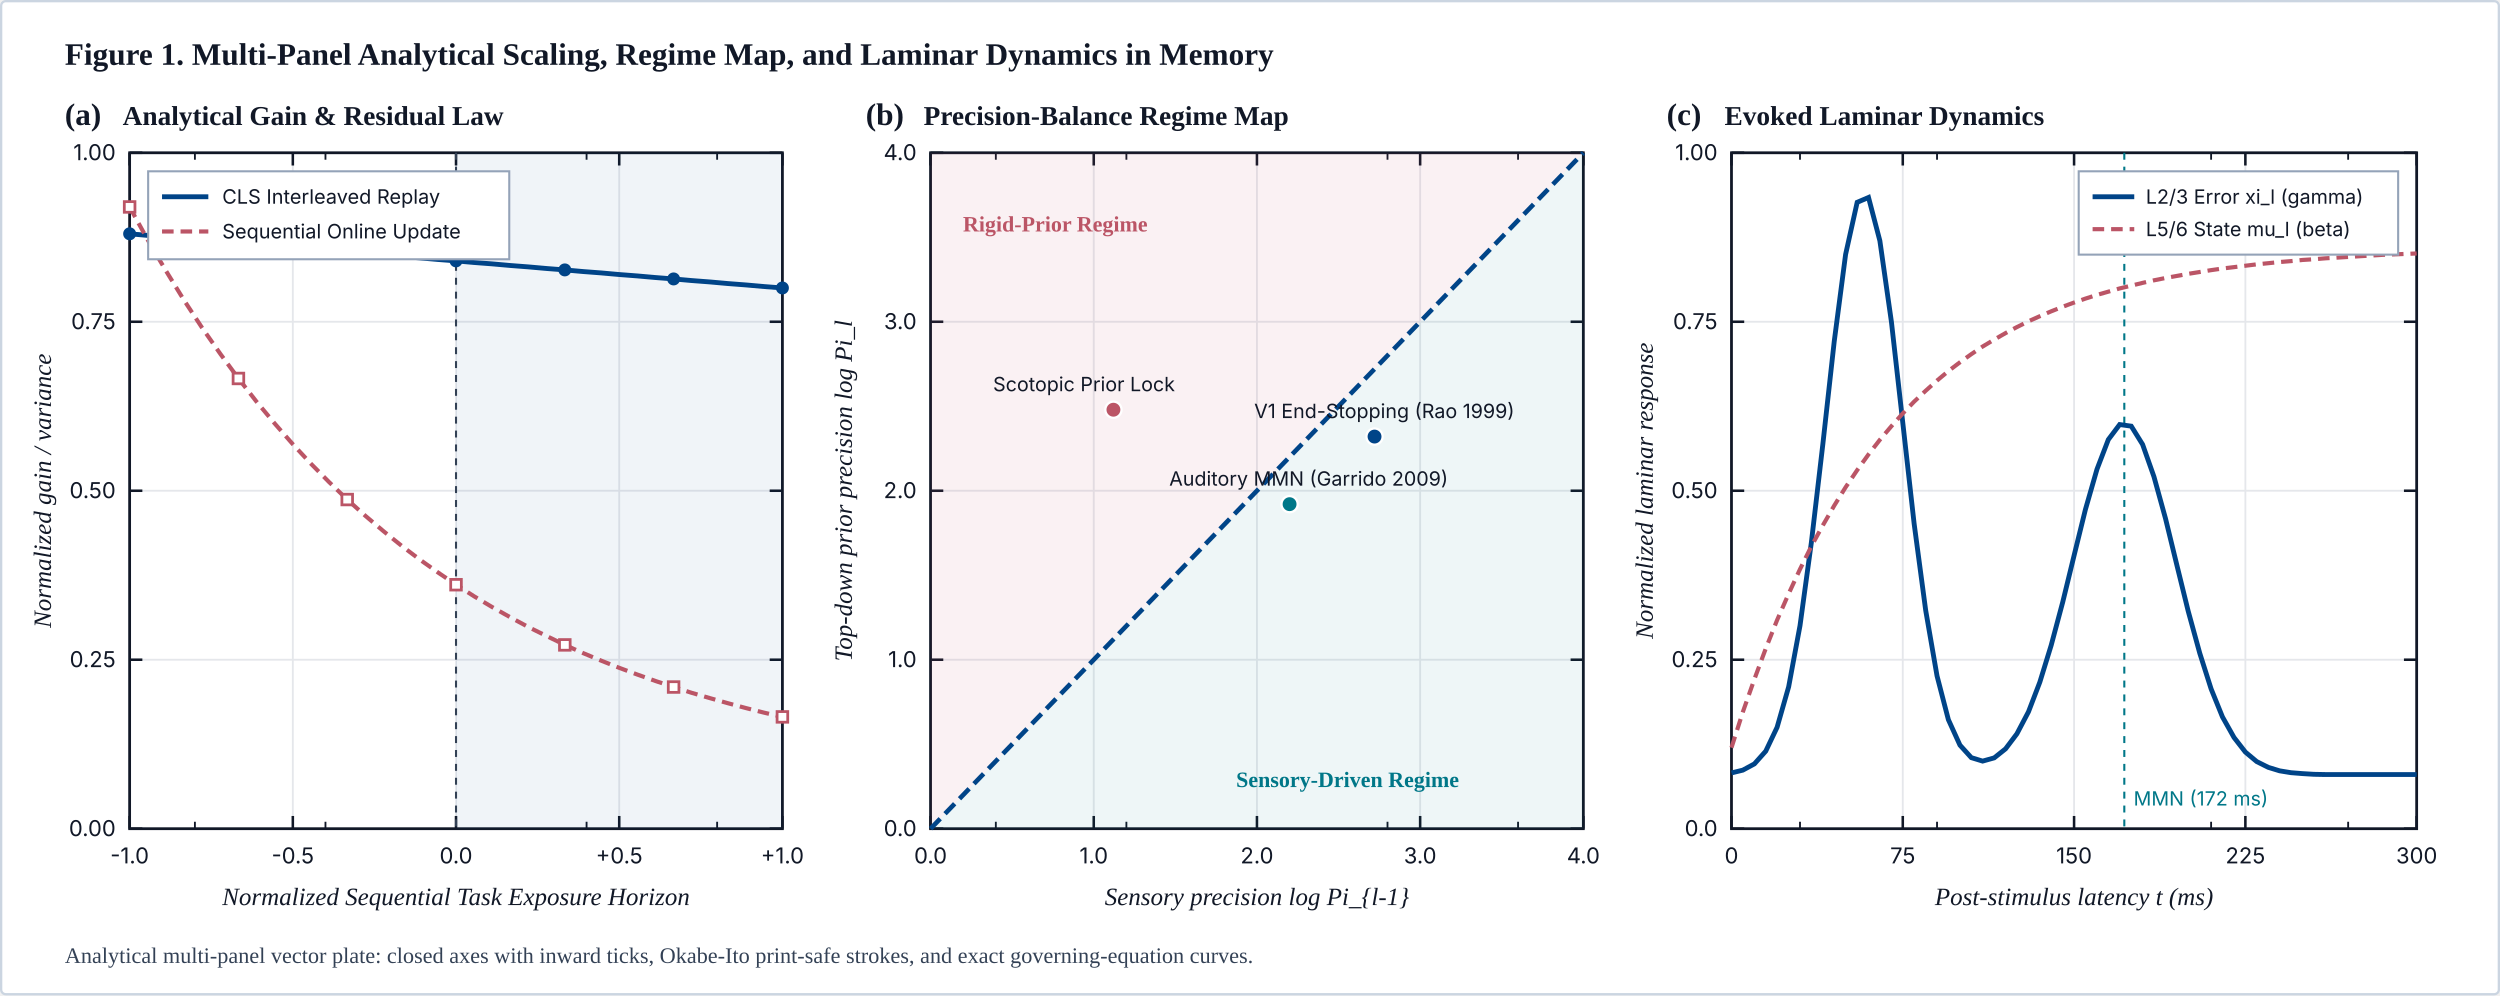
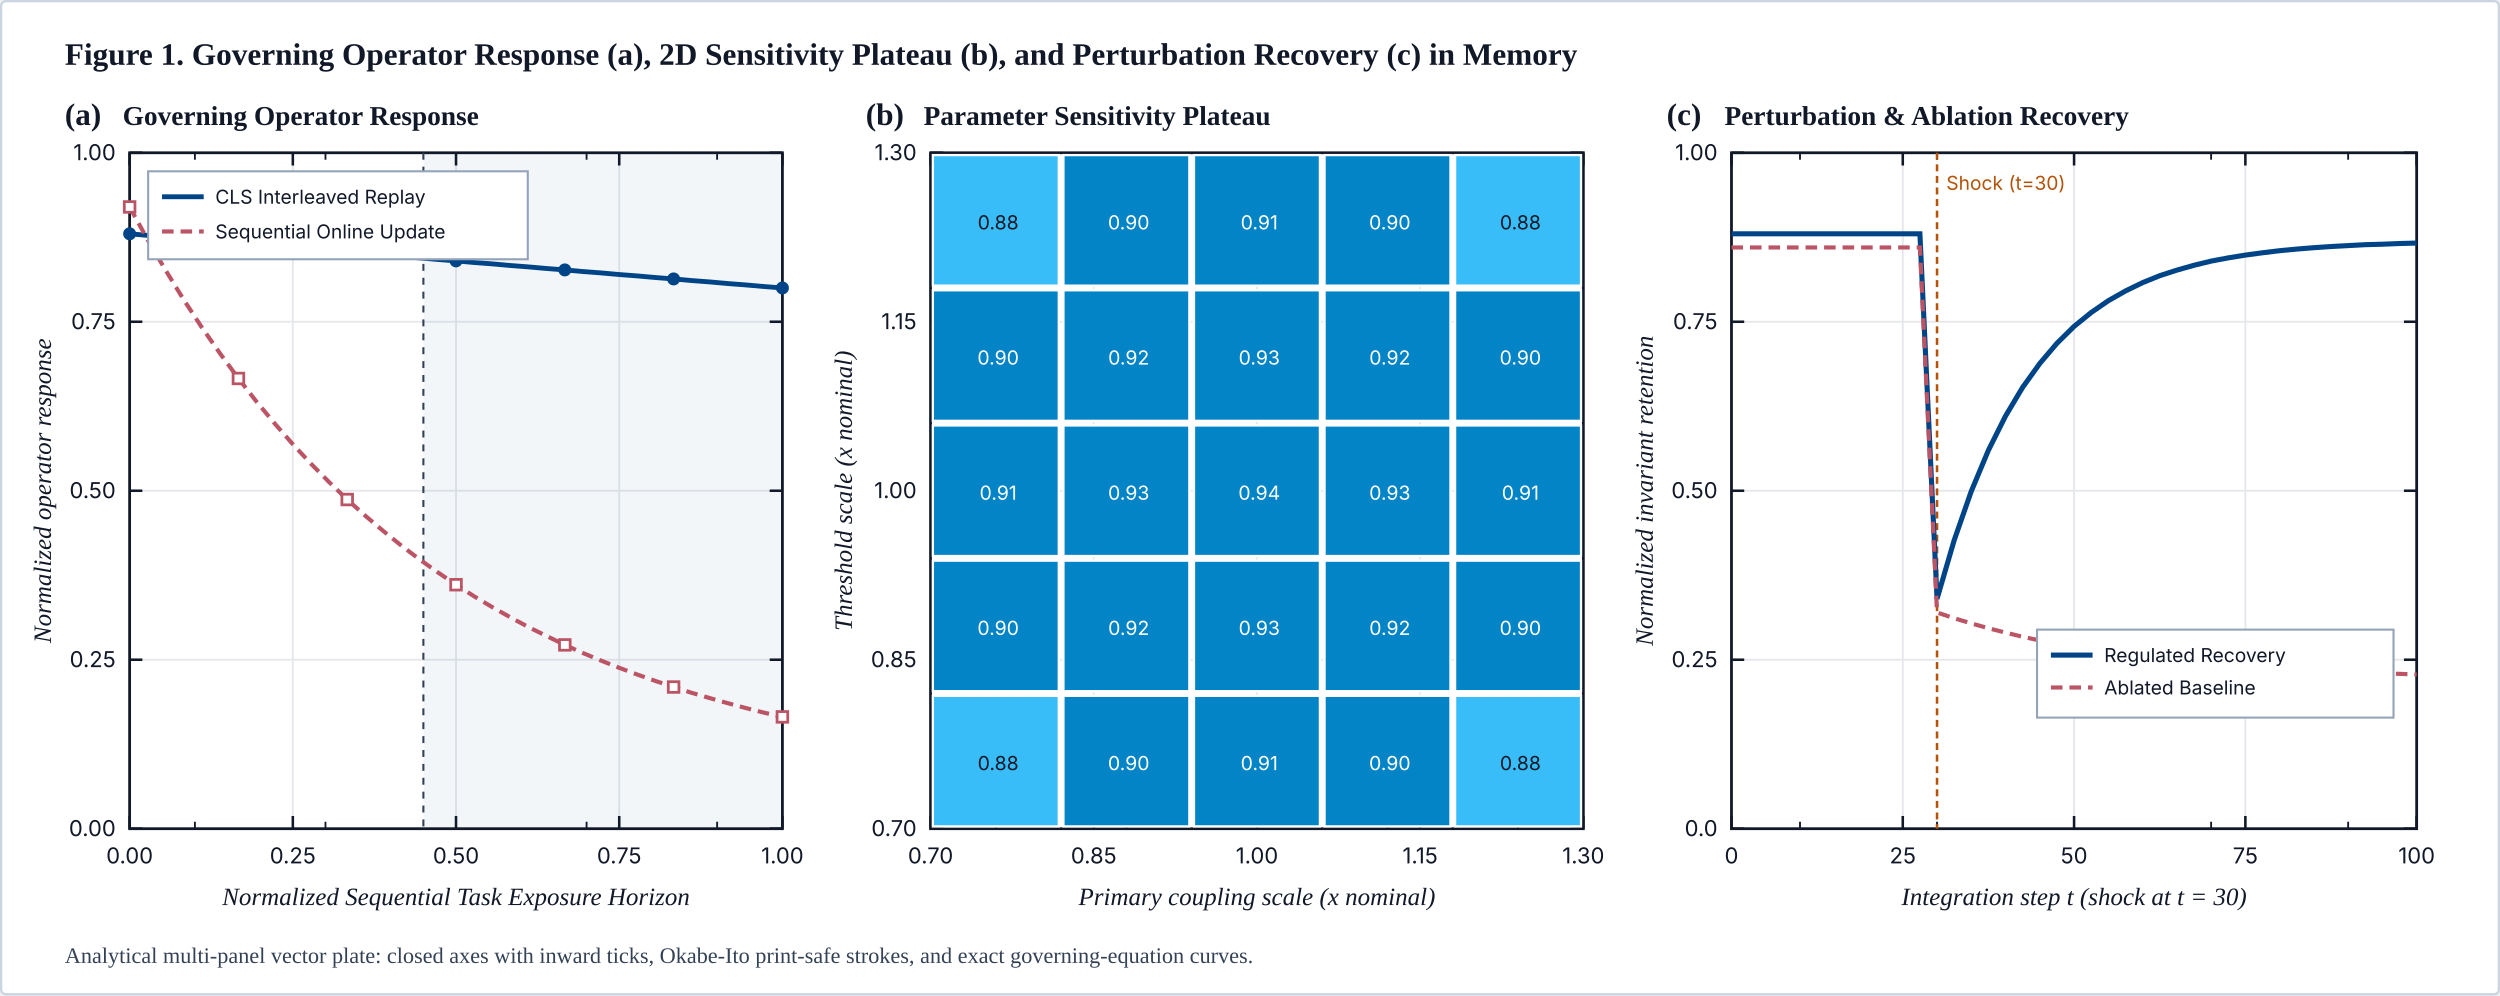
<svg xmlns="http://www.w3.org/2000/svg" viewBox="0 0 1080 430" width="1080" height="430" role="img" data-figure-style="journal-multipanel">
  <rect x="0.5" y="0.5" width="1079" height="429" rx="2" fill="#ffffff" stroke="#cbd5e1" stroke-width="1" />
-   <text x="28" y="28" fill="#111827" font-family="Georgia, 'Times New Roman', serif" font-size="13.5" font-weight="700">Figure 1. Multi-Panel Analytical Scaling, Regime Map, and Laminar Dynamics in Memory</text>
+   <text x="28" y="28" fill="#111827" font-family="Georgia, 'Times New Roman', serif" font-size="13.5" font-weight="700">Figure 1. Governing Operator Response (a), 2D Sensitivity Plateau (b), and Perturbation Recovery (c) in Memory</text>
  <text x="28.0" y="54.0" fill="#111827" font-family="Georgia, 'Times New Roman', serif" font-size="13.5" font-weight="700">(a)</text>
-   <text x="53.0" y="54.0" fill="#111827" font-family="Georgia, 'Times New Roman', serif" font-size="11.8" font-weight="600">Analytical Gain &amp; Residual Law</text>
+   <text x="53.0" y="54.0" fill="#111827" font-family="Georgia, 'Times New Roman', serif" font-size="11.8" font-weight="600">Governing Operator Response</text>
  <line x1="56.0" y1="358.0" x2="338.0" y2="358.0" stroke="#e5e7eb" stroke-width="0.8" />
  <line x1="56.0" y1="285.0" x2="338.0" y2="285.0" stroke="#e5e7eb" stroke-width="0.8" />
  <line x1="56.0" y1="212.0" x2="338.0" y2="212.0" stroke="#e5e7eb" stroke-width="0.8" />
  <line x1="56.0" y1="139.0" x2="338.0" y2="139.0" stroke="#e5e7eb" stroke-width="0.8" />
  <line x1="56.0" y1="66.0" x2="338.0" y2="66.0" stroke="#e5e7eb" stroke-width="0.8" />
  <line x1="56.0" y1="66.0" x2="56.0" y2="358.0" stroke="#e5e7eb" stroke-width="0.8" />
  <line x1="126.5" y1="66.0" x2="126.5" y2="358.0" stroke="#e5e7eb" stroke-width="0.8" />
  <line x1="197.0" y1="66.0" x2="197.0" y2="358.0" stroke="#e5e7eb" stroke-width="0.8" />
  <line x1="267.5" y1="66.0" x2="267.5" y2="358.0" stroke="#e5e7eb" stroke-width="0.8" />
  <line x1="338.0" y1="66.0" x2="338.0" y2="358.0" stroke="#e5e7eb" stroke-width="0.8" />
  <rect x="56.0" y="66.0" width="282.0" height="292.0" fill="none" stroke="#111827" stroke-width="1.2" />
  <line x1="56.0" y1="358.0" x2="56.0" y2="352.5" stroke="#111827" stroke-width="1.1" />
  <line x1="56.0" y1="66.0" x2="56.0" y2="71.5" stroke="#111827" stroke-width="1.1" />
-   <text x="56.0" y="373.0" text-anchor="middle" fill="#111827" font-family="Inter, 'Helvetica Neue', Arial, sans-serif" font-size="9.5">-1.0</text>
+   <text x="56.0" y="373.0" text-anchor="middle" fill="#111827" font-family="Inter, 'Helvetica Neue', Arial, sans-serif" font-size="9.5">0.00</text>
  <line x1="126.5" y1="358.0" x2="126.5" y2="352.5" stroke="#111827" stroke-width="1.1" />
  <line x1="126.5" y1="66.0" x2="126.5" y2="71.5" stroke="#111827" stroke-width="1.1" />
-   <text x="126.5" y="373.0" text-anchor="middle" fill="#111827" font-family="Inter, 'Helvetica Neue', Arial, sans-serif" font-size="9.5">-0.5</text>
+   <text x="126.5" y="373.0" text-anchor="middle" fill="#111827" font-family="Inter, 'Helvetica Neue', Arial, sans-serif" font-size="9.5">0.25</text>
  <line x1="197.0" y1="358.0" x2="197.0" y2="352.5" stroke="#111827" stroke-width="1.1" />
  <line x1="197.0" y1="66.0" x2="197.0" y2="71.5" stroke="#111827" stroke-width="1.1" />
-   <text x="197.0" y="373.0" text-anchor="middle" fill="#111827" font-family="Inter, 'Helvetica Neue', Arial, sans-serif" font-size="9.5">0.0</text>
+   <text x="197.0" y="373.0" text-anchor="middle" fill="#111827" font-family="Inter, 'Helvetica Neue', Arial, sans-serif" font-size="9.5">0.50</text>
  <line x1="267.5" y1="358.0" x2="267.5" y2="352.5" stroke="#111827" stroke-width="1.1" />
  <line x1="267.5" y1="66.0" x2="267.5" y2="71.5" stroke="#111827" stroke-width="1.1" />
-   <text x="267.5" y="373.0" text-anchor="middle" fill="#111827" font-family="Inter, 'Helvetica Neue', Arial, sans-serif" font-size="9.5">+0.5</text>
+   <text x="267.5" y="373.0" text-anchor="middle" fill="#111827" font-family="Inter, 'Helvetica Neue', Arial, sans-serif" font-size="9.5">0.75</text>
  <line x1="338.0" y1="358.0" x2="338.0" y2="352.5" stroke="#111827" stroke-width="1.1" />
  <line x1="338.0" y1="66.0" x2="338.0" y2="71.5" stroke="#111827" stroke-width="1.1" />
-   <text x="338.0" y="373.0" text-anchor="middle" fill="#111827" font-family="Inter, 'Helvetica Neue', Arial, sans-serif" font-size="9.5">+1.0</text>
+   <text x="338.0" y="373.0" text-anchor="middle" fill="#111827" font-family="Inter, 'Helvetica Neue', Arial, sans-serif" font-size="9.5">1.00</text>
  <line x1="84.2" y1="358.0" x2="84.2" y2="355.0" stroke="#111827" stroke-width="0.8" />
  <line x1="84.2" y1="66.0" x2="84.2" y2="69.0" stroke="#111827" stroke-width="0.8" />
  <line x1="140.6" y1="358.0" x2="140.6" y2="355.0" stroke="#111827" stroke-width="0.8" />
  <line x1="140.6" y1="66.0" x2="140.6" y2="69.0" stroke="#111827" stroke-width="0.8" />
  <line x1="197.0" y1="358.0" x2="197.0" y2="355.0" stroke="#111827" stroke-width="0.8" />
  <line x1="197.0" y1="66.0" x2="197.0" y2="69.0" stroke="#111827" stroke-width="0.8" />
  <line x1="253.4" y1="358.0" x2="253.4" y2="355.0" stroke="#111827" stroke-width="0.8" />
  <line x1="253.4" y1="66.0" x2="253.4" y2="69.0" stroke="#111827" stroke-width="0.8" />
  <line x1="309.8" y1="358.0" x2="309.8" y2="355.0" stroke="#111827" stroke-width="0.8" />
  <line x1="309.8" y1="66.0" x2="309.8" y2="69.0" stroke="#111827" stroke-width="0.8" />
  <line x1="56.0" y1="358.0" x2="61.5" y2="358.0" stroke="#111827" stroke-width="1.1" />
  <line x1="338.0" y1="358.0" x2="332.5" y2="358.0" stroke="#111827" stroke-width="1.1" />
  <text x="50.0" y="361.2" text-anchor="end" fill="#111827" font-family="Inter, 'Helvetica Neue', Arial, sans-serif" font-size="9.5">0.00</text>
  <line x1="56.0" y1="285.0" x2="61.5" y2="285.0" stroke="#111827" stroke-width="1.1" />
  <line x1="338.0" y1="285.0" x2="332.5" y2="285.0" stroke="#111827" stroke-width="1.1" />
  <text x="50.0" y="288.2" text-anchor="end" fill="#111827" font-family="Inter, 'Helvetica Neue', Arial, sans-serif" font-size="9.5">0.25</text>
  <line x1="56.0" y1="212.0" x2="61.5" y2="212.0" stroke="#111827" stroke-width="1.1" />
  <line x1="338.0" y1="212.0" x2="332.5" y2="212.0" stroke="#111827" stroke-width="1.1" />
  <text x="50.0" y="215.2" text-anchor="end" fill="#111827" font-family="Inter, 'Helvetica Neue', Arial, sans-serif" font-size="9.5">0.50</text>
  <line x1="56.0" y1="139.0" x2="61.5" y2="139.0" stroke="#111827" stroke-width="1.1" />
  <line x1="338.0" y1="139.0" x2="332.5" y2="139.0" stroke="#111827" stroke-width="1.1" />
  <text x="50.0" y="142.2" text-anchor="end" fill="#111827" font-family="Inter, 'Helvetica Neue', Arial, sans-serif" font-size="9.5">0.75</text>
  <line x1="56.0" y1="66.0" x2="61.5" y2="66.0" stroke="#111827" stroke-width="1.1" />
  <line x1="338.0" y1="66.0" x2="332.5" y2="66.0" stroke="#111827" stroke-width="1.1" />
  <text x="50.0" y="69.2" text-anchor="end" fill="#111827" font-family="Inter, 'Helvetica Neue', Arial, sans-serif" font-size="9.5">1.00</text>
  <text x="197.0" y="391.0" text-anchor="middle" fill="#111827" font-family="Georgia, 'Times New Roman', serif" font-size="10.8" font-style="italic">Normalized Sequential Task Exposure Horizon</text>
-   <text x="22.0" y="212.0" text-anchor="middle" transform="rotate(-90 22.0 212.0)" fill="#111827" font-family="Georgia, 'Times New Roman', serif" font-size="10.8" font-style="italic">Normalized gain / variance</text>
-   <rect x="197.0" y="66.0" width="141.0" height="292.0" fill="#004488" fill-opacity="0.06" />
-   <line x1="197.0" y1="66.0" x2="197.0" y2="358.0" stroke="#334155" stroke-width="0.9" stroke-dasharray="3 3" />
+   <text x="22.0" y="212.0" text-anchor="middle" transform="rotate(-90 22.0 212.0)" fill="#111827" font-family="Georgia, 'Times New Roman', serif" font-size="10.8" font-style="italic">Normalized operator response</text>
+   <rect x="182.9" y="66.0" width="155.1" height="292.0" fill="#004488" fill-opacity="0.05" />
+   <line x1="182.9" y1="66.0" x2="182.9" y2="358.0" stroke="#334155" stroke-width="0.9" stroke-dasharray="3 3" />
  <path d="M56.0,101.0 L63.8,101.7 L71.7,102.3 L79.5,103.0 L87.3,103.6 L95.2,104.3 L103.0,104.9 L110.8,105.6 L118.7,106.2 L126.5,106.9 L134.3,107.5 L142.2,108.2 L150.0,108.8 L157.8,109.5 L165.7,110.1 L173.5,110.8 L181.3,111.4 L189.2,112.1 L197.0,112.7 L204.8,113.4 L212.7,114.0 L220.5,114.7 L228.3,115.3 L236.2,116.0 L244.0,116.6 L251.8,117.3 L259.7,117.9 L267.5,118.6 L275.3,119.2 L283.2,119.9 L291.0,120.5 L298.8,121.2 L306.7,121.8 L314.5,122.5 L322.3,123.1 L330.2,123.8 L338.0,124.4" fill="none" stroke="#004488" stroke-width="2.1" />
  <path d="M56.0,89.4 L63.8,103.6 L71.7,117.0 L79.5,129.7 L87.3,141.6 L95.2,152.9 L103.0,163.5 L110.8,173.5 L118.7,183.0 L126.5,191.9 L134.3,200.3 L142.2,208.3 L150.0,215.8 L157.8,222.8 L165.7,229.5 L173.5,235.8 L181.3,241.7 L189.2,247.3 L197.0,252.6 L204.8,257.6 L212.7,262.3 L220.5,266.7 L228.3,270.9 L236.2,274.8 L244.0,278.6 L251.8,282.1 L259.7,285.4 L267.5,288.5 L275.3,291.4 L283.2,294.2 L291.0,296.8 L298.8,299.3 L306.7,301.6 L314.5,303.8 L322.3,305.9 L330.2,307.9 L338.0,309.7" fill="none" stroke="#bb5566" stroke-width="1.8" stroke-dasharray="5 3" />
  <circle cx="56.0" cy="101.0" r="2.8" fill="#004488" />
  <rect x="53.7" y="87.1" width="4.6" height="4.6" fill="#ffffff" stroke="#bb5566" stroke-width="1.2" />
  <circle cx="103.0" cy="104.9" r="2.8" fill="#004488" />
  <rect x="100.7" y="161.2" width="4.6" height="4.6" fill="#ffffff" stroke="#bb5566" stroke-width="1.2" />
  <circle cx="150.0" cy="108.8" r="2.8" fill="#004488" />
  <rect x="147.7" y="213.5" width="4.6" height="4.6" fill="#ffffff" stroke="#bb5566" stroke-width="1.2" />
  <circle cx="197.0" cy="112.7" r="2.8" fill="#004488" />
  <rect x="194.7" y="250.3" width="4.6" height="4.6" fill="#ffffff" stroke="#bb5566" stroke-width="1.2" />
  <circle cx="244.0" cy="116.6" r="2.8" fill="#004488" />
  <rect x="241.7" y="276.3" width="4.6" height="4.6" fill="#ffffff" stroke="#bb5566" stroke-width="1.2" />
  <circle cx="291.0" cy="120.5" r="2.8" fill="#004488" />
  <rect x="288.7" y="294.5" width="4.6" height="4.6" fill="#ffffff" stroke="#bb5566" stroke-width="1.2" />
  <circle cx="338.0" cy="124.4" r="2.8" fill="#004488" />
  <rect x="335.7" y="307.4" width="4.6" height="4.6" fill="#ffffff" stroke="#bb5566" stroke-width="1.2" />
-   <rect x="64.0" y="74.0" width="156" height="38" fill="#ffffff" stroke="#94a3b8" stroke-width="0.9" />
-   <line x1="70.0" y1="85.0" x2="90.0" y2="85.0" stroke="#004488" stroke-width="2.1" />
-   <text x="96.0" y="88.0" fill="#111827" font-family="Inter, 'Helvetica Neue', Arial, sans-serif" font-size="8.6">CLS Interleaved Replay</text>
-   <line x1="70.0" y1="100.0" x2="90.0" y2="100.0" stroke="#bb5566" stroke-width="1.8" stroke-dasharray="5 3" />
-   <text x="96.0" y="103.0" fill="#111827" font-family="Inter, 'Helvetica Neue', Arial, sans-serif" font-size="8.6">Sequential Online Update</text>
+   <rect x="64.0" y="74.0" width="164" height="38" fill="#ffffff" stroke="#94a3b8" stroke-width="0.9" />
+   <line x1="70.0" y1="85.0" x2="88.0" y2="85.0" stroke="#004488" stroke-width="2.1" />
+   <text x="93.0" y="88.0" fill="#111827" font-family="Inter, 'Helvetica Neue', Arial, sans-serif" font-size="8.3">CLS Interleaved Replay</text>
+   <line x1="70.0" y1="100.0" x2="88.0" y2="100.0" stroke="#bb5566" stroke-width="1.8" stroke-dasharray="5 3" />
+   <text x="93.0" y="103.0" fill="#111827" font-family="Inter, 'Helvetica Neue', Arial, sans-serif" font-size="8.3">Sequential Online Update</text>
  <text x="374.0" y="54.0" fill="#111827" font-family="Georgia, 'Times New Roman', serif" font-size="13.5" font-weight="700">(b)</text>
-   <text x="399.0" y="54.0" fill="#111827" font-family="Georgia, 'Times New Roman', serif" font-size="11.8" font-weight="600">Precision-Balance Regime Map</text>
+   <text x="399.0" y="54.0" fill="#111827" font-family="Georgia, 'Times New Roman', serif" font-size="11.8" font-weight="600">Parameter Sensitivity Plateau</text>
  <line x1="402.0" y1="358.0" x2="684.0" y2="358.0" stroke="#e5e7eb" stroke-width="0.8" />
  <line x1="402.0" y1="285.0" x2="684.0" y2="285.0" stroke="#e5e7eb" stroke-width="0.8" />
  <line x1="402.0" y1="212.0" x2="684.0" y2="212.0" stroke="#e5e7eb" stroke-width="0.8" />
  <line x1="402.0" y1="139.0" x2="684.0" y2="139.0" stroke="#e5e7eb" stroke-width="0.8" />
  <line x1="402.0" y1="66.0" x2="684.0" y2="66.0" stroke="#e5e7eb" stroke-width="0.8" />
  <line x1="402.0" y1="66.0" x2="402.0" y2="358.0" stroke="#e5e7eb" stroke-width="0.8" />
  <line x1="472.5" y1="66.0" x2="472.5" y2="358.0" stroke="#e5e7eb" stroke-width="0.8" />
  <line x1="543.0" y1="66.0" x2="543.0" y2="358.0" stroke="#e5e7eb" stroke-width="0.8" />
  <line x1="613.5" y1="66.0" x2="613.5" y2="358.0" stroke="#e5e7eb" stroke-width="0.8" />
  <line x1="684.0" y1="66.0" x2="684.0" y2="358.0" stroke="#e5e7eb" stroke-width="0.8" />
  <rect x="402.0" y="66.0" width="282.0" height="292.0" fill="none" stroke="#111827" stroke-width="1.2" />
  <line x1="402.0" y1="358.0" x2="402.0" y2="352.5" stroke="#111827" stroke-width="1.1" />
  <line x1="402.0" y1="66.0" x2="402.0" y2="71.5" stroke="#111827" stroke-width="1.1" />
-   <text x="402.0" y="373.0" text-anchor="middle" fill="#111827" font-family="Inter, 'Helvetica Neue', Arial, sans-serif" font-size="9.5">0.0</text>
+   <text x="402.0" y="373.0" text-anchor="middle" fill="#111827" font-family="Inter, 'Helvetica Neue', Arial, sans-serif" font-size="9.5">0.70</text>
  <line x1="472.5" y1="358.0" x2="472.5" y2="352.5" stroke="#111827" stroke-width="1.1" />
  <line x1="472.5" y1="66.0" x2="472.5" y2="71.5" stroke="#111827" stroke-width="1.1" />
-   <text x="472.5" y="373.0" text-anchor="middle" fill="#111827" font-family="Inter, 'Helvetica Neue', Arial, sans-serif" font-size="9.5">1.0</text>
+   <text x="472.5" y="373.0" text-anchor="middle" fill="#111827" font-family="Inter, 'Helvetica Neue', Arial, sans-serif" font-size="9.5">0.85</text>
  <line x1="543.0" y1="358.0" x2="543.0" y2="352.5" stroke="#111827" stroke-width="1.1" />
  <line x1="543.0" y1="66.0" x2="543.0" y2="71.5" stroke="#111827" stroke-width="1.1" />
-   <text x="543.0" y="373.0" text-anchor="middle" fill="#111827" font-family="Inter, 'Helvetica Neue', Arial, sans-serif" font-size="9.5">2.0</text>
+   <text x="543.0" y="373.0" text-anchor="middle" fill="#111827" font-family="Inter, 'Helvetica Neue', Arial, sans-serif" font-size="9.5">1.00</text>
  <line x1="613.5" y1="358.0" x2="613.5" y2="352.5" stroke="#111827" stroke-width="1.1" />
  <line x1="613.5" y1="66.0" x2="613.5" y2="71.5" stroke="#111827" stroke-width="1.1" />
-   <text x="613.5" y="373.0" text-anchor="middle" fill="#111827" font-family="Inter, 'Helvetica Neue', Arial, sans-serif" font-size="9.5">3.0</text>
+   <text x="613.5" y="373.0" text-anchor="middle" fill="#111827" font-family="Inter, 'Helvetica Neue', Arial, sans-serif" font-size="9.5">1.15</text>
  <line x1="684.0" y1="358.0" x2="684.0" y2="352.5" stroke="#111827" stroke-width="1.1" />
  <line x1="684.0" y1="66.0" x2="684.0" y2="71.5" stroke="#111827" stroke-width="1.1" />
-   <text x="684.0" y="373.0" text-anchor="middle" fill="#111827" font-family="Inter, 'Helvetica Neue', Arial, sans-serif" font-size="9.5">4.0</text>
+   <text x="684.0" y="373.0" text-anchor="middle" fill="#111827" font-family="Inter, 'Helvetica Neue', Arial, sans-serif" font-size="9.5">1.30</text>
  <line x1="430.2" y1="358.0" x2="430.2" y2="355.0" stroke="#111827" stroke-width="0.8" />
  <line x1="430.2" y1="66.0" x2="430.2" y2="69.0" stroke="#111827" stroke-width="0.8" />
  <line x1="486.6" y1="358.0" x2="486.6" y2="355.0" stroke="#111827" stroke-width="0.8" />
  <line x1="486.6" y1="66.0" x2="486.6" y2="69.0" stroke="#111827" stroke-width="0.8" />
  <line x1="543.0" y1="358.0" x2="543.0" y2="355.0" stroke="#111827" stroke-width="0.8" />
  <line x1="543.0" y1="66.0" x2="543.0" y2="69.0" stroke="#111827" stroke-width="0.8" />
  <line x1="599.4" y1="358.0" x2="599.4" y2="355.0" stroke="#111827" stroke-width="0.8" />
  <line x1="599.4" y1="66.0" x2="599.4" y2="69.0" stroke="#111827" stroke-width="0.8" />
  <line x1="655.8" y1="358.0" x2="655.8" y2="355.0" stroke="#111827" stroke-width="0.8" />
  <line x1="655.8" y1="66.0" x2="655.8" y2="69.0" stroke="#111827" stroke-width="0.8" />
  <line x1="402.0" y1="358.0" x2="407.5" y2="358.0" stroke="#111827" stroke-width="1.1" />
  <line x1="684.0" y1="358.0" x2="678.5" y2="358.0" stroke="#111827" stroke-width="1.1" />
-   <text x="396.0" y="361.2" text-anchor="end" fill="#111827" font-family="Inter, 'Helvetica Neue', Arial, sans-serif" font-size="9.5">0.0</text>
+   <text x="396.0" y="361.2" text-anchor="end" fill="#111827" font-family="Inter, 'Helvetica Neue', Arial, sans-serif" font-size="9.5">0.70</text>
  <line x1="402.0" y1="285.0" x2="407.5" y2="285.0" stroke="#111827" stroke-width="1.1" />
  <line x1="684.0" y1="285.0" x2="678.5" y2="285.0" stroke="#111827" stroke-width="1.1" />
-   <text x="396.0" y="288.2" text-anchor="end" fill="#111827" font-family="Inter, 'Helvetica Neue', Arial, sans-serif" font-size="9.5">1.0</text>
+   <text x="396.0" y="288.2" text-anchor="end" fill="#111827" font-family="Inter, 'Helvetica Neue', Arial, sans-serif" font-size="9.5">0.85</text>
  <line x1="402.0" y1="212.0" x2="407.5" y2="212.0" stroke="#111827" stroke-width="1.1" />
  <line x1="684.0" y1="212.0" x2="678.5" y2="212.0" stroke="#111827" stroke-width="1.1" />
-   <text x="396.0" y="215.2" text-anchor="end" fill="#111827" font-family="Inter, 'Helvetica Neue', Arial, sans-serif" font-size="9.5">2.0</text>
+   <text x="396.0" y="215.2" text-anchor="end" fill="#111827" font-family="Inter, 'Helvetica Neue', Arial, sans-serif" font-size="9.5">1.00</text>
  <line x1="402.0" y1="139.0" x2="407.5" y2="139.0" stroke="#111827" stroke-width="1.1" />
  <line x1="684.0" y1="139.0" x2="678.5" y2="139.0" stroke="#111827" stroke-width="1.1" />
-   <text x="396.0" y="142.2" text-anchor="end" fill="#111827" font-family="Inter, 'Helvetica Neue', Arial, sans-serif" font-size="9.5">3.0</text>
+   <text x="396.0" y="142.2" text-anchor="end" fill="#111827" font-family="Inter, 'Helvetica Neue', Arial, sans-serif" font-size="9.5">1.15</text>
  <line x1="402.0" y1="66.0" x2="407.5" y2="66.0" stroke="#111827" stroke-width="1.1" />
  <line x1="684.0" y1="66.0" x2="678.5" y2="66.0" stroke="#111827" stroke-width="1.1" />
-   <text x="396.0" y="69.2" text-anchor="end" fill="#111827" font-family="Inter, 'Helvetica Neue', Arial, sans-serif" font-size="9.5">4.0</text>
-   <text x="543.0" y="391.0" text-anchor="middle" fill="#111827" font-family="Georgia, 'Times New Roman', serif" font-size="10.8" font-style="italic">Sensory precision log Pi_{l-1}</text>
-   <text x="368.0" y="212.0" text-anchor="middle" transform="rotate(-90 368.0 212.0)" fill="#111827" font-family="Georgia, 'Times New Roman', serif" font-size="10.8" font-style="italic">Top-down prior precision log Pi_l</text>
-   <polygon points="402.0,66.0 684.0,66.0 402.0,358.0" fill="#bb5566" fill-opacity="0.08" />
-   <polygon points="684.0,358.0 684.0,66.0 402.0,358.0" fill="#007788" fill-opacity="0.07" />
-   <line x1="402.0" y1="358.0" x2="684.0" y2="66.0" stroke="#004488" stroke-width="2.0" stroke-dasharray="6 3" />
-   <text x="416.0" y="100.0" fill="#bb5566" font-family="Georgia, 'Times New Roman', serif" font-size="9.5" font-weight="600">Rigid-Prior Regime</text>
-   <text x="534.0" y="340.0" fill="#007788" font-family="Georgia, 'Times New Roman', serif" font-size="9.5" font-weight="600">Sensory-Driven Regime</text>
-   <circle cx="593.8" cy="188.6" r="3.5" fill="#004488" stroke="#ffffff" stroke-width="1" />
-   <text x="541.8" y="180.6" fill="#111827" font-family="Inter, 'Helvetica Neue', Arial, sans-serif" font-size="8.5">V1 End-Stopping (Rao 1999)</text>
-   <circle cx="557.1" cy="217.8" r="3.5" fill="#007788" stroke="#ffffff" stroke-width="1" />
-   <text x="505.1" y="209.8" fill="#111827" font-family="Inter, 'Helvetica Neue', Arial, sans-serif" font-size="8.5">Auditory MMN (Garrido 2009)</text>
-   <circle cx="481.0" cy="177.0" r="3.5" fill="#bb5566" stroke="#ffffff" stroke-width="1" />
-   <text x="429.0" y="169.0" fill="#111827" font-family="Inter, 'Helvetica Neue', Arial, sans-serif" font-size="8.5">Scotopic Prior Lock</text>
+   <text x="396.0" y="69.2" text-anchor="end" fill="#111827" font-family="Inter, 'Helvetica Neue', Arial, sans-serif" font-size="9.5">1.30</text>
+   <text x="543.0" y="391.0" text-anchor="middle" fill="#111827" font-family="Georgia, 'Times New Roman', serif" font-size="10.8" font-style="italic">Primary coupling scale (x nominal)</text>
+   <text x="368.0" y="212.0" text-anchor="middle" transform="rotate(-90 368.0 212.0)" fill="#111827" font-family="Georgia, 'Times New Roman', serif" font-size="10.8" font-style="italic">Threshold scale (x nominal)</text>
+   <rect x="403.0" y="300.6" width="54.4" height="56.4" fill="#38bdf8" stroke="#ffffff" stroke-width="1.0" />
+   <text x="431.2" y="332.7" text-anchor="middle" fill="#111827" font-family="Inter, 'Helvetica Neue', Arial, sans-serif" font-size="8.4">0.88</text>
+   <rect x="459.4" y="300.6" width="54.4" height="56.4" fill="#0284c7" stroke="#ffffff" stroke-width="1.0" />
+   <text x="487.6" y="332.7" text-anchor="middle" fill="#ffffff" font-family="Inter, 'Helvetica Neue', Arial, sans-serif" font-size="8.4">0.90</text>
+   <rect x="515.8" y="300.6" width="54.4" height="56.4" fill="#0284c7" stroke="#ffffff" stroke-width="1.0" />
+   <text x="544.0" y="332.7" text-anchor="middle" fill="#ffffff" font-family="Inter, 'Helvetica Neue', Arial, sans-serif" font-size="8.4">0.91</text>
+   <rect x="572.2" y="300.6" width="54.4" height="56.4" fill="#0284c7" stroke="#ffffff" stroke-width="1.0" />
+   <text x="600.4" y="332.7" text-anchor="middle" fill="#ffffff" font-family="Inter, 'Helvetica Neue', Arial, sans-serif" font-size="8.4">0.90</text>
+   <rect x="628.6" y="300.6" width="54.4" height="56.4" fill="#38bdf8" stroke="#ffffff" stroke-width="1.0" />
+   <text x="656.8" y="332.7" text-anchor="middle" fill="#111827" font-family="Inter, 'Helvetica Neue', Arial, sans-serif" font-size="8.4">0.88</text>
+   <rect x="403.0" y="242.2" width="54.4" height="56.4" fill="#0284c7" stroke="#ffffff" stroke-width="1.0" />
+   <text x="431.2" y="274.3" text-anchor="middle" fill="#ffffff" font-family="Inter, 'Helvetica Neue', Arial, sans-serif" font-size="8.4">0.90</text>
+   <rect x="459.4" y="242.2" width="54.4" height="56.4" fill="#0284c7" stroke="#ffffff" stroke-width="1.0" />
+   <text x="487.6" y="274.3" text-anchor="middle" fill="#ffffff" font-family="Inter, 'Helvetica Neue', Arial, sans-serif" font-size="8.4">0.92</text>
+   <rect x="515.8" y="242.2" width="54.4" height="56.4" fill="#0284c7" stroke="#ffffff" stroke-width="1.0" />
+   <text x="544.0" y="274.3" text-anchor="middle" fill="#ffffff" font-family="Inter, 'Helvetica Neue', Arial, sans-serif" font-size="8.4">0.93</text>
+   <rect x="572.2" y="242.2" width="54.4" height="56.4" fill="#0284c7" stroke="#ffffff" stroke-width="1.0" />
+   <text x="600.4" y="274.3" text-anchor="middle" fill="#ffffff" font-family="Inter, 'Helvetica Neue', Arial, sans-serif" font-size="8.4">0.92</text>
+   <rect x="628.6" y="242.2" width="54.4" height="56.4" fill="#0284c7" stroke="#ffffff" stroke-width="1.0" />
+   <text x="656.8" y="274.3" text-anchor="middle" fill="#ffffff" font-family="Inter, 'Helvetica Neue', Arial, sans-serif" font-size="8.4">0.90</text>
+   <rect x="403.0" y="183.8" width="54.4" height="56.4" fill="#0284c7" stroke="#ffffff" stroke-width="1.0" />
+   <text x="431.2" y="215.9" text-anchor="middle" fill="#ffffff" font-family="Inter, 'Helvetica Neue', Arial, sans-serif" font-size="8.4">0.91</text>
+   <rect x="459.4" y="183.8" width="54.4" height="56.4" fill="#0284c7" stroke="#ffffff" stroke-width="1.0" />
+   <text x="487.6" y="215.9" text-anchor="middle" fill="#ffffff" font-family="Inter, 'Helvetica Neue', Arial, sans-serif" font-size="8.4">0.93</text>
+   <rect x="515.8" y="183.8" width="54.4" height="56.4" fill="#0284c7" stroke="#ffffff" stroke-width="1.0" />
+   <text x="544.0" y="215.9" text-anchor="middle" fill="#ffffff" font-family="Inter, 'Helvetica Neue', Arial, sans-serif" font-size="8.4">0.94</text>
+   <rect x="572.2" y="183.8" width="54.4" height="56.4" fill="#0284c7" stroke="#ffffff" stroke-width="1.0" />
+   <text x="600.4" y="215.9" text-anchor="middle" fill="#ffffff" font-family="Inter, 'Helvetica Neue', Arial, sans-serif" font-size="8.4">0.93</text>
+   <rect x="628.6" y="183.8" width="54.4" height="56.4" fill="#0284c7" stroke="#ffffff" stroke-width="1.0" />
+   <text x="656.8" y="215.9" text-anchor="middle" fill="#ffffff" font-family="Inter, 'Helvetica Neue', Arial, sans-serif" font-size="8.4">0.91</text>
+   <rect x="403.0" y="125.4" width="54.4" height="56.4" fill="#0284c7" stroke="#ffffff" stroke-width="1.0" />
+   <text x="431.2" y="157.5" text-anchor="middle" fill="#ffffff" font-family="Inter, 'Helvetica Neue', Arial, sans-serif" font-size="8.4">0.90</text>
+   <rect x="459.4" y="125.4" width="54.4" height="56.4" fill="#0284c7" stroke="#ffffff" stroke-width="1.0" />
+   <text x="487.6" y="157.5" text-anchor="middle" fill="#ffffff" font-family="Inter, 'Helvetica Neue', Arial, sans-serif" font-size="8.4">0.92</text>
+   <rect x="515.8" y="125.4" width="54.4" height="56.4" fill="#0284c7" stroke="#ffffff" stroke-width="1.0" />
+   <text x="544.0" y="157.5" text-anchor="middle" fill="#ffffff" font-family="Inter, 'Helvetica Neue', Arial, sans-serif" font-size="8.4">0.93</text>
+   <rect x="572.2" y="125.4" width="54.4" height="56.4" fill="#0284c7" stroke="#ffffff" stroke-width="1.0" />
+   <text x="600.4" y="157.5" text-anchor="middle" fill="#ffffff" font-family="Inter, 'Helvetica Neue', Arial, sans-serif" font-size="8.4">0.92</text>
+   <rect x="628.6" y="125.4" width="54.4" height="56.4" fill="#0284c7" stroke="#ffffff" stroke-width="1.0" />
+   <text x="656.8" y="157.5" text-anchor="middle" fill="#ffffff" font-family="Inter, 'Helvetica Neue', Arial, sans-serif" font-size="8.4">0.90</text>
+   <rect x="403.0" y="67.0" width="54.4" height="56.4" fill="#38bdf8" stroke="#ffffff" stroke-width="1.0" />
+   <text x="431.2" y="99.1" text-anchor="middle" fill="#111827" font-family="Inter, 'Helvetica Neue', Arial, sans-serif" font-size="8.4">0.88</text>
+   <rect x="459.4" y="67.0" width="54.4" height="56.4" fill="#0284c7" stroke="#ffffff" stroke-width="1.0" />
+   <text x="487.6" y="99.1" text-anchor="middle" fill="#ffffff" font-family="Inter, 'Helvetica Neue', Arial, sans-serif" font-size="8.4">0.90</text>
+   <rect x="515.8" y="67.0" width="54.4" height="56.4" fill="#0284c7" stroke="#ffffff" stroke-width="1.0" />
+   <text x="544.0" y="99.1" text-anchor="middle" fill="#ffffff" font-family="Inter, 'Helvetica Neue', Arial, sans-serif" font-size="8.4">0.91</text>
+   <rect x="572.2" y="67.0" width="54.4" height="56.4" fill="#0284c7" stroke="#ffffff" stroke-width="1.0" />
+   <text x="600.4" y="99.1" text-anchor="middle" fill="#ffffff" font-family="Inter, 'Helvetica Neue', Arial, sans-serif" font-size="8.4">0.90</text>
+   <rect x="628.6" y="67.0" width="54.4" height="56.4" fill="#38bdf8" stroke="#ffffff" stroke-width="1.0" />
+   <text x="656.8" y="99.1" text-anchor="middle" fill="#111827" font-family="Inter, 'Helvetica Neue', Arial, sans-serif" font-size="8.4">0.88</text>
  <text x="720.0" y="54.0" fill="#111827" font-family="Georgia, 'Times New Roman', serif" font-size="13.5" font-weight="700">(c)</text>
-   <text x="745.0" y="54.0" fill="#111827" font-family="Georgia, 'Times New Roman', serif" font-size="11.8" font-weight="600">Evoked Laminar Dynamics</text>
+   <text x="745.0" y="54.0" fill="#111827" font-family="Georgia, 'Times New Roman', serif" font-size="11.8" font-weight="600">Perturbation &amp; Ablation Recovery</text>
  <line x1="748.0" y1="358.0" x2="1044.0" y2="358.0" stroke="#e5e7eb" stroke-width="0.8" />
  <line x1="748.0" y1="285.0" x2="1044.0" y2="285.0" stroke="#e5e7eb" stroke-width="0.8" />
  <line x1="748.0" y1="212.0" x2="1044.0" y2="212.0" stroke="#e5e7eb" stroke-width="0.8" />
  <line x1="748.0" y1="139.0" x2="1044.0" y2="139.0" stroke="#e5e7eb" stroke-width="0.8" />
  <line x1="748.0" y1="66.0" x2="1044.0" y2="66.0" stroke="#e5e7eb" stroke-width="0.8" />
  <line x1="748.0" y1="66.0" x2="748.0" y2="358.0" stroke="#e5e7eb" stroke-width="0.8" />
  <line x1="822.0" y1="66.0" x2="822.0" y2="358.0" stroke="#e5e7eb" stroke-width="0.8" />
  <line x1="896.0" y1="66.0" x2="896.0" y2="358.0" stroke="#e5e7eb" stroke-width="0.8" />
  <line x1="970.0" y1="66.0" x2="970.0" y2="358.0" stroke="#e5e7eb" stroke-width="0.8" />
  <line x1="1044.0" y1="66.0" x2="1044.0" y2="358.0" stroke="#e5e7eb" stroke-width="0.8" />
  <rect x="748.0" y="66.0" width="296.0" height="292.0" fill="none" stroke="#111827" stroke-width="1.2" />
  <line x1="748.0" y1="358.0" x2="748.0" y2="352.5" stroke="#111827" stroke-width="1.1" />
  <line x1="748.0" y1="66.0" x2="748.0" y2="71.5" stroke="#111827" stroke-width="1.1" />
  <text x="748.0" y="373.0" text-anchor="middle" fill="#111827" font-family="Inter, 'Helvetica Neue', Arial, sans-serif" font-size="9.5">0</text>
  <line x1="822.0" y1="358.0" x2="822.0" y2="352.5" stroke="#111827" stroke-width="1.1" />
  <line x1="822.0" y1="66.0" x2="822.0" y2="71.5" stroke="#111827" stroke-width="1.1" />
-   <text x="822.0" y="373.0" text-anchor="middle" fill="#111827" font-family="Inter, 'Helvetica Neue', Arial, sans-serif" font-size="9.5">75</text>
+   <text x="822.0" y="373.0" text-anchor="middle" fill="#111827" font-family="Inter, 'Helvetica Neue', Arial, sans-serif" font-size="9.5">25</text>
  <line x1="896.0" y1="358.0" x2="896.0" y2="352.5" stroke="#111827" stroke-width="1.1" />
  <line x1="896.0" y1="66.0" x2="896.0" y2="71.5" stroke="#111827" stroke-width="1.1" />
-   <text x="896.0" y="373.0" text-anchor="middle" fill="#111827" font-family="Inter, 'Helvetica Neue', Arial, sans-serif" font-size="9.5">150</text>
+   <text x="896.0" y="373.0" text-anchor="middle" fill="#111827" font-family="Inter, 'Helvetica Neue', Arial, sans-serif" font-size="9.5">50</text>
  <line x1="970.0" y1="358.0" x2="970.0" y2="352.5" stroke="#111827" stroke-width="1.1" />
  <line x1="970.0" y1="66.0" x2="970.0" y2="71.5" stroke="#111827" stroke-width="1.1" />
-   <text x="970.0" y="373.0" text-anchor="middle" fill="#111827" font-family="Inter, 'Helvetica Neue', Arial, sans-serif" font-size="9.5">225</text>
+   <text x="970.0" y="373.0" text-anchor="middle" fill="#111827" font-family="Inter, 'Helvetica Neue', Arial, sans-serif" font-size="9.5">75</text>
  <line x1="1044.0" y1="358.0" x2="1044.0" y2="352.5" stroke="#111827" stroke-width="1.1" />
  <line x1="1044.0" y1="66.0" x2="1044.0" y2="71.5" stroke="#111827" stroke-width="1.1" />
-   <text x="1044.0" y="373.0" text-anchor="middle" fill="#111827" font-family="Inter, 'Helvetica Neue', Arial, sans-serif" font-size="9.5">300</text>
+   <text x="1044.0" y="373.0" text-anchor="middle" fill="#111827" font-family="Inter, 'Helvetica Neue', Arial, sans-serif" font-size="9.5">100</text>
  <line x1="777.6" y1="358.0" x2="777.6" y2="355.0" stroke="#111827" stroke-width="0.8" />
  <line x1="777.6" y1="66.0" x2="777.6" y2="69.0" stroke="#111827" stroke-width="0.8" />
  <line x1="836.8" y1="358.0" x2="836.8" y2="355.0" stroke="#111827" stroke-width="0.8" />
  <line x1="836.8" y1="66.0" x2="836.8" y2="69.0" stroke="#111827" stroke-width="0.8" />
  <line x1="896.0" y1="358.0" x2="896.0" y2="355.0" stroke="#111827" stroke-width="0.8" />
  <line x1="896.0" y1="66.0" x2="896.0" y2="69.0" stroke="#111827" stroke-width="0.8" />
  <line x1="955.2" y1="358.0" x2="955.2" y2="355.0" stroke="#111827" stroke-width="0.8" />
  <line x1="955.2" y1="66.0" x2="955.2" y2="69.0" stroke="#111827" stroke-width="0.8" />
  <line x1="1014.4" y1="358.0" x2="1014.4" y2="355.0" stroke="#111827" stroke-width="0.8" />
  <line x1="1014.4" y1="66.0" x2="1014.4" y2="69.0" stroke="#111827" stroke-width="0.8" />
  <line x1="748.0" y1="358.0" x2="753.5" y2="358.0" stroke="#111827" stroke-width="1.1" />
  <line x1="1044.0" y1="358.0" x2="1038.5" y2="358.0" stroke="#111827" stroke-width="1.1" />
  <text x="742.0" y="361.2" text-anchor="end" fill="#111827" font-family="Inter, 'Helvetica Neue', Arial, sans-serif" font-size="9.5">0.0</text>
  <line x1="748.0" y1="285.0" x2="753.5" y2="285.0" stroke="#111827" stroke-width="1.1" />
  <line x1="1044.0" y1="285.0" x2="1038.5" y2="285.0" stroke="#111827" stroke-width="1.1" />
  <text x="742.0" y="288.2" text-anchor="end" fill="#111827" font-family="Inter, 'Helvetica Neue', Arial, sans-serif" font-size="9.5">0.25</text>
  <line x1="748.0" y1="212.0" x2="753.5" y2="212.0" stroke="#111827" stroke-width="1.1" />
  <line x1="1044.0" y1="212.0" x2="1038.5" y2="212.0" stroke="#111827" stroke-width="1.1" />
  <text x="742.0" y="215.2" text-anchor="end" fill="#111827" font-family="Inter, 'Helvetica Neue', Arial, sans-serif" font-size="9.5">0.50</text>
  <line x1="748.0" y1="139.0" x2="753.5" y2="139.0" stroke="#111827" stroke-width="1.1" />
  <line x1="1044.0" y1="139.0" x2="1038.5" y2="139.0" stroke="#111827" stroke-width="1.1" />
  <text x="742.0" y="142.2" text-anchor="end" fill="#111827" font-family="Inter, 'Helvetica Neue', Arial, sans-serif" font-size="9.5">0.75</text>
  <line x1="748.0" y1="66.0" x2="753.5" y2="66.0" stroke="#111827" stroke-width="1.1" />
  <line x1="1044.0" y1="66.0" x2="1038.5" y2="66.0" stroke="#111827" stroke-width="1.1" />
  <text x="742.0" y="69.2" text-anchor="end" fill="#111827" font-family="Inter, 'Helvetica Neue', Arial, sans-serif" font-size="9.5">1.00</text>
-   <text x="896.0" y="391.0" text-anchor="middle" fill="#111827" font-family="Georgia, 'Times New Roman', serif" font-size="10.8" font-style="italic">Post-stimulus latency t (ms)</text>
-   <text x="714.0" y="212.0" text-anchor="middle" transform="rotate(-90 714.0 212.0)" fill="#111827" font-family="Georgia, 'Times New Roman', serif" font-size="10.8" font-style="italic">Normalized laminar response</text>
-   <line x1="917.7" y1="66.0" x2="917.7" y2="358.0" stroke="#007788" stroke-width="0.9" stroke-dasharray="3 3" />
-   <text x="921.7" y="348.0" fill="#007788" font-family="Inter, 'Helvetica Neue', Arial, sans-serif" font-size="8.5">MMN (172 ms)</text>
-   <path d="M748.0,333.9 L752.9,332.7 L757.9,330.0 L762.8,324.5 L767.7,314.2 L772.7,296.7 L777.6,270.3 L782.5,234.4 L787.5,191.6 L792.4,147.4 L797.3,109.9 L802.3,87.4 L807.2,85.3 L812.1,104.0 L817.1,139.1 L822.0,182.6 L826.9,226.2 L831.9,263.7 L836.8,292.0 L841.7,310.9 L846.7,321.9 L851.6,327.3 L856.5,328.8 L861.5,327.4 L866.4,323.5 L871.3,317.0 L876.3,307.5 L881.2,294.7 L886.1,278.8 L891.1,260.1 L896.0,240.0 L900.9,220.1 L905.9,202.7 L910.8,189.9 L915.7,183.4 L920.7,184.1 L925.6,192.0 L930.5,205.9 L935.5,224.0 L940.4,244.1 L945.3,264.0 L950.3,282.2 L955.2,297.6 L960.1,309.7 L965.1,318.6 L970.0,324.9 L974.9,329.0 L979.9,331.5 L984.8,333.0 L989.7,333.8 L994.7,334.2 L999.6,334.5 L1004.5,334.6 L1009.5,334.6 L1014.4,334.6 L1019.3,334.6 L1024.3,334.6 L1029.2,334.6 L1034.1,334.6 L1039.1,334.6 L1044.0,334.6" fill="none" stroke="#004488" stroke-width="2.1" />
-   <path d="M748.0,323.0 L752.9,307.6 L757.9,293.4 L762.8,280.2 L767.7,267.9 L772.7,256.5 L777.6,245.9 L782.5,236.0 L787.5,226.9 L792.4,218.4 L797.3,210.5 L802.3,203.1 L807.2,196.3 L812.1,190.0 L817.1,184.1 L822.0,178.6 L826.9,173.5 L831.9,168.8 L836.8,164.4 L841.7,160.3 L846.7,156.5 L851.6,153.0 L856.5,149.7 L861.5,146.7 L866.4,143.9 L871.3,141.3 L876.3,138.8 L881.2,136.6 L886.1,134.5 L891.1,132.5 L896.0,130.7 L900.9,129.0 L905.9,127.4 L910.8,126.0 L915.7,124.6 L920.7,123.4 L925.6,122.2 L930.5,121.1 L935.5,120.1 L940.4,119.2 L945.3,118.3 L950.3,117.5 L955.2,116.7 L960.1,116.0 L965.1,115.4 L970.0,114.8 L974.9,114.2 L979.9,113.7 L984.8,113.2 L989.7,112.8 L994.7,112.3 L999.6,112.0 L1004.5,111.6 L1009.5,111.3 L1014.4,111.0 L1019.3,110.7 L1024.3,110.4 L1029.2,110.1 L1034.1,109.9 L1039.1,109.7 L1044.0,109.5" fill="none" stroke="#bb5566" stroke-width="1.8" stroke-dasharray="5 3" />
-   <rect x="898.0" y="74.0" width="138" height="36" fill="#ffffff" stroke="#94a3b8" stroke-width="0.9" />
-   <line x1="904.0" y1="85.0" x2="922.0" y2="85.0" stroke="#004488" stroke-width="2.1" />
-   <text x="927.0" y="88.0" fill="#111827" font-family="Inter, 'Helvetica Neue', Arial, sans-serif" font-size="8.5">L2/3 Error xi_l (gamma)</text>
-   <line x1="904.0" y1="99.0" x2="922.0" y2="99.0" stroke="#bb5566" stroke-width="1.8" stroke-dasharray="5 3" />
-   <text x="927.0" y="102.0" fill="#111827" font-family="Inter, 'Helvetica Neue', Arial, sans-serif" font-size="8.5">L5/6 State mu_l (beta)</text>
+   <text x="896.0" y="391.0" text-anchor="middle" fill="#111827" font-family="Georgia, 'Times New Roman', serif" font-size="10.8" font-style="italic">Integration step t (shock at t = 30)</text>
+   <text x="714.0" y="212.0" text-anchor="middle" transform="rotate(-90 714.0 212.0)" fill="#111827" font-family="Georgia, 'Times New Roman', serif" font-size="10.8" font-style="italic">Normalized invariant retention</text>
+   <line x1="836.8" y1="66.0" x2="836.8" y2="358.0" stroke="#b45309" stroke-width="1.1" stroke-dasharray="3 2" />
+   <text x="840.8" y="82.0" fill="#b45309" font-family="Inter, 'Helvetica Neue', Arial, sans-serif" font-size="8.3">Shock (t=30)</text>
+   <path d="M748.0,101.0 L755.4,101.0 L762.8,101.0 L770.2,101.0 L777.6,101.0 L785.0,101.0 L792.4,101.0 L799.8,101.0 L807.2,101.0 L814.6,101.0 L822.0,101.0 L829.4,101.0 L836.8,258.7 L844.2,233.4 L851.6,212.2 L859.0,194.5 L866.4,179.7 L873.8,167.3 L881.2,157.0 L888.6,148.3 L896.0,141.0 L903.4,135.0 L910.8,129.9 L918.2,125.7 L925.6,122.1 L933.0,119.1 L940.4,116.7 L947.8,114.6 L955.2,112.8 L962.6,111.4 L970.0,110.2 L977.4,109.2 L984.8,108.3 L992.2,107.6 L999.6,107.0 L1007.0,106.5 L1014.4,106.1 L1021.8,105.7 L1029.2,105.5 L1036.6,105.2 L1044.0,105.0" fill="none" stroke="#004488" stroke-width="2.2" />
+   <path d="M748.0,106.9 L755.4,106.9 L762.8,106.9 L770.2,106.9 L777.6,106.9 L785.0,106.9 L792.4,106.9 L799.8,106.9 L807.2,106.9 L814.6,106.9 L822.0,106.9 L829.4,106.9 L836.8,264.6 L844.2,267.1 L851.6,269.3 L859.0,271.4 L866.4,273.3 L873.8,275.1 L881.2,276.7 L888.6,278.1 L896.0,279.5 L903.4,280.7 L910.8,281.8 L918.2,282.8 L925.6,283.8 L933.0,284.6 L940.4,285.4 L947.8,286.1 L955.2,286.8 L962.6,287.4 L970.0,287.9 L977.4,288.4 L984.8,288.9 L992.2,289.3 L999.6,289.7 L1007.0,290.0 L1014.4,290.3 L1021.8,290.6 L1029.2,290.9 L1036.6,291.1 L1044.0,291.4" fill="none" stroke="#bb5566" stroke-width="1.8" stroke-dasharray="5 3" />
+   <rect x="880.0" y="272.0" width="154" height="38" fill="#ffffff" stroke="#94a3b8" stroke-width="0.9" />
+   <line x1="886.0" y1="283.0" x2="904.0" y2="283.0" stroke="#004488" stroke-width="2.2" />
+   <text x="909.0" y="286.0" fill="#111827" font-family="Inter, 'Helvetica Neue', Arial, sans-serif" font-size="8.3">Regulated Recovery</text>
+   <line x1="886.0" y1="297.0" x2="904.0" y2="297.0" stroke="#bb5566" stroke-width="1.8" stroke-dasharray="5 3" />
+   <text x="909.0" y="300.0" fill="#111827" font-family="Inter, 'Helvetica Neue', Arial, sans-serif" font-size="8.3">Ablated Baseline</text>
  <text x="28" y="416" fill="#334155" font-family="Georgia, 'Times New Roman', serif" font-size="9.6"> Analytical multi-panel vector plate: closed axes with inward ticks, Okabe-Ito print-safe strokes, and exact governing-equation curves.</text>
</svg>
